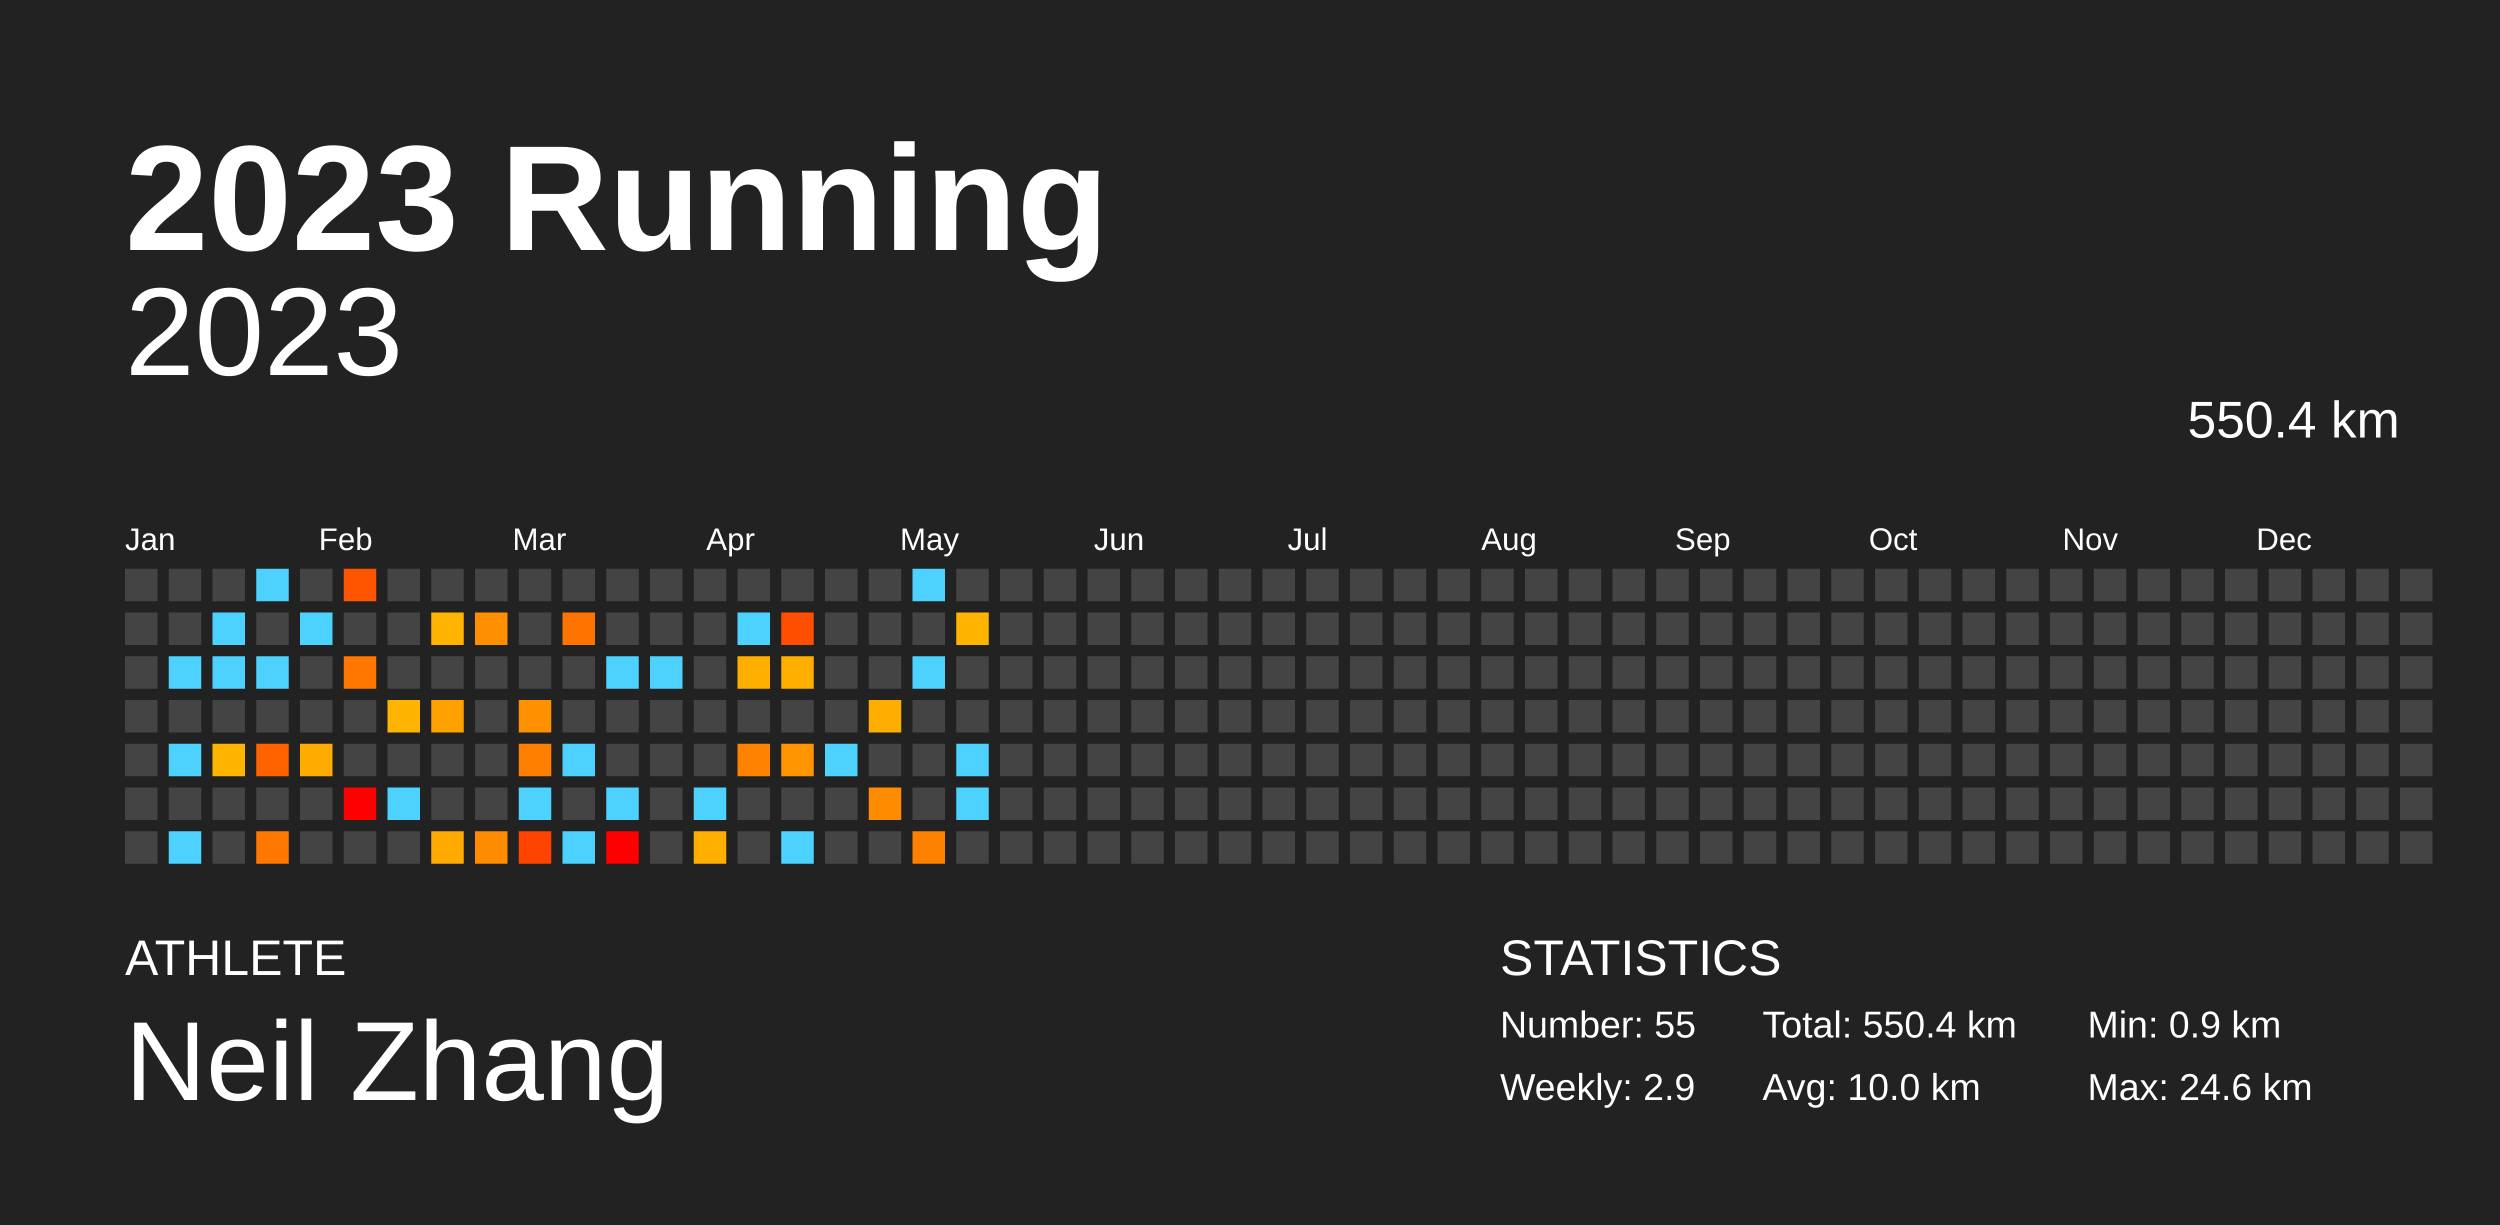
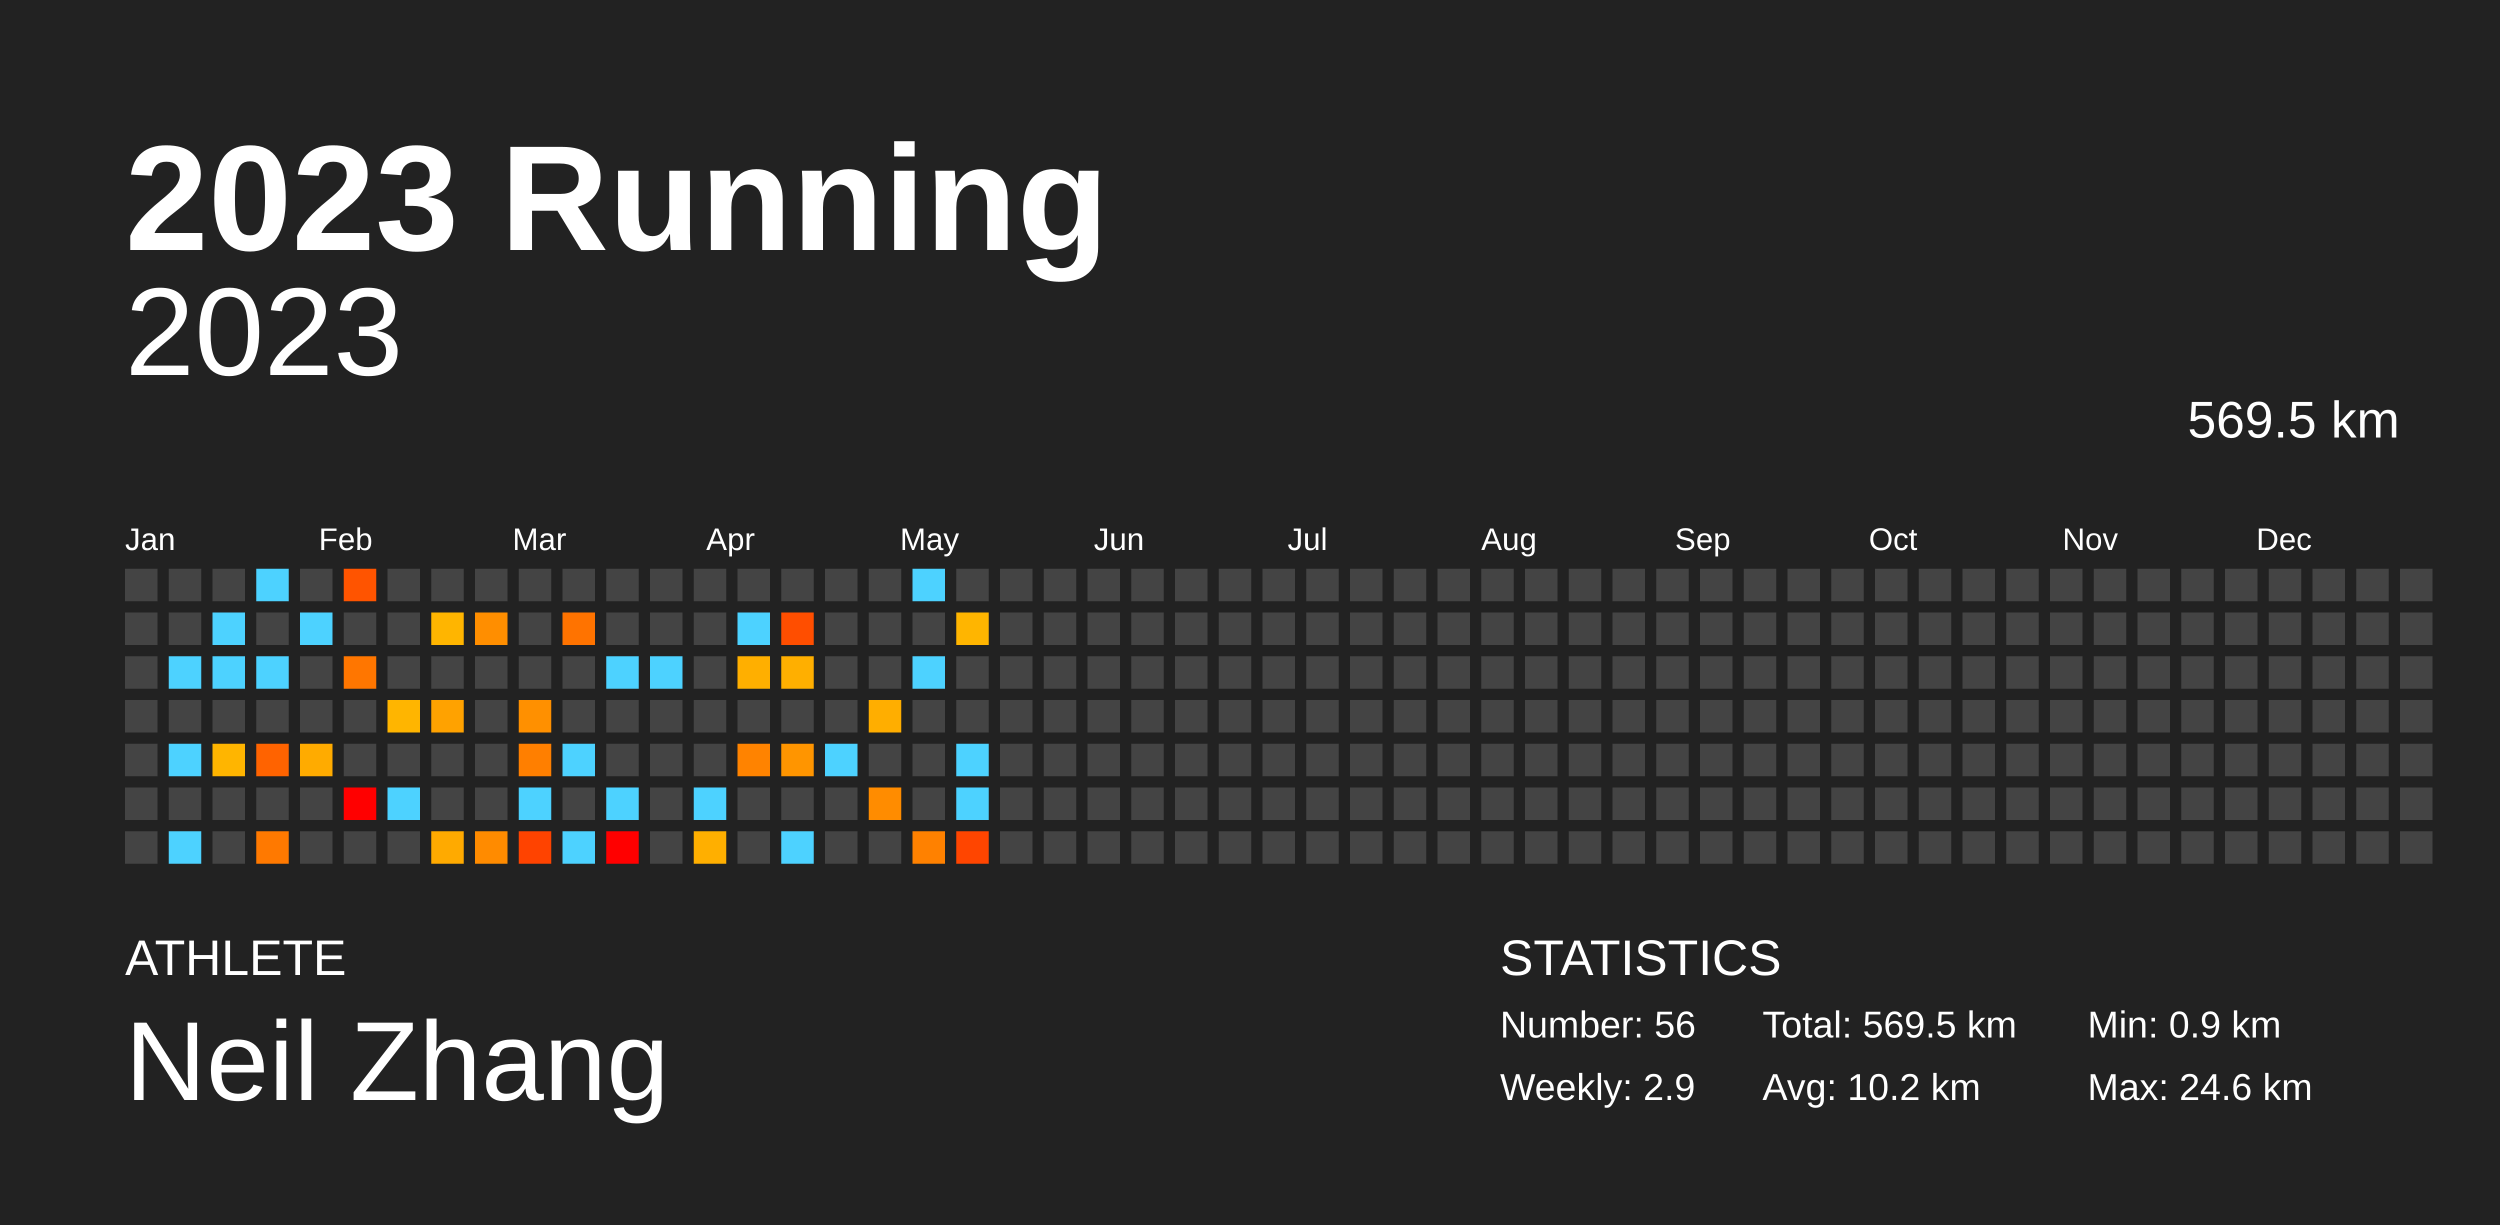
<svg xmlns="http://www.w3.org/2000/svg" baseProfile="full" height="98mm" version="1.1" viewBox="0,0,200,98" width="200mm">
  <defs />
  <rect fill="#222222" height="98" width="200" x="0" y="0" />
  <text fill="#FFFFFF" style="font-size:12px; font-family:Arial; font-weight:bold;" x="10" y="20">2023 Running</text>
  <text fill="#FFFFFF" style="font-size:4px; font-family:Arial" x="10" y="78">ATHLETE</text>
  <text fill="#FFFFFF" style="font-size:9px; font-family:Arial" x="10" y="88">Neil Zhang</text>
  <text fill="#FFFFFF" style="font-size:4px; font-family:Arial" x="120" y="78">STATISTICS</text>
-   <text fill="#FFFFFF" style="font-size:3px; font-family:Arial" x="120" y="83">Number: 55</text>
+   <text fill="#FFFFFF" style="font-size:3px; font-family:Arial" x="120" y="83">Number: 56</text>
  <text fill="#FFFFFF" style="font-size:3px; font-family:Arial" x="120" y="88">Weekly: 2.9</text>
-   <text fill="#FFFFFF" style="font-size:3px; font-family:Arial" x="141" y="83">Total: 550.4 km</text>
-   <text fill="#FFFFFF" style="font-size:3px; font-family:Arial" x="141" y="88">Avg: 10.0 km</text>
+   <text fill="#FFFFFF" style="font-size:3px; font-family:Arial" x="141" y="83">Total: 569.5 km</text>
+   <text fill="#FFFFFF" style="font-size:3px; font-family:Arial" x="141" y="88">Avg: 10.2 km</text>
  <text fill="#FFFFFF" style="font-size:3px; font-family:Arial" x="167" y="83">Min: 0.9 km</text>
  <text fill="#FFFFFF" style="font-size:3px; font-family:Arial" x="167" y="88">Max: 24.6 km</text>
  <text alignment-baseline="hanging" fill="#FFFFFF" style="font-size:10.0px; font-family:Arial;" x="10" y="30">2023</text>
-   <text alignment-baseline="hanging" fill="#FFFFFF" style="font-size:4.125px; font-family:Arial;" x="175" y="35">550.4 km</text>
+   <text alignment-baseline="hanging" fill="#FFFFFF" style="font-size:4.125px; font-family:Arial;" x="175" y="35">569.5 km</text>
  <text fill="#FFFFFF" style="font-size:2.5px; font-family:Arial" x="10.0" y="44">Jan</text>
  <text fill="#FFFFFF" style="font-size:2.5px; font-family:Arial" x="25.5" y="44">Feb</text>
  <text fill="#FFFFFF" style="font-size:2.5px; font-family:Arial" x="41.0" y="44">Mar</text>
  <text fill="#FFFFFF" style="font-size:2.5px; font-family:Arial" x="56.5" y="44">Apr</text>
  <text fill="#FFFFFF" style="font-size:2.5px; font-family:Arial" x="72.0" y="44">May</text>
  <text fill="#FFFFFF" style="font-size:2.5px; font-family:Arial" x="87.5" y="44">Jun</text>
  <text fill="#FFFFFF" style="font-size:2.5px; font-family:Arial" x="103.0" y="44">Jul</text>
  <text fill="#FFFFFF" style="font-size:2.5px; font-family:Arial" x="118.5" y="44">Aug</text>
  <text fill="#FFFFFF" style="font-size:2.5px; font-family:Arial" x="134.0" y="44">Sep</text>
  <text fill="#FFFFFF" style="font-size:2.5px; font-family:Arial" x="149.5" y="44">Oct</text>
  <text fill="#FFFFFF" style="font-size:2.5px; font-family:Arial" x="165.0" y="44">Nov</text>
  <text fill="#FFFFFF" style="font-size:2.5px; font-family:Arial" x="180.5" y="44">Dec</text>
  <rect fill="#444444" height="2.6" width="2.6" x="10.0" y="45.5" />
  <rect fill="#444444" height="2.6" width="2.6" x="10.0" y="49.0" />
  <rect fill="#444444" height="2.6" width="2.6" x="10.0" y="52.5" />
  <rect fill="#444444" height="2.6" width="2.6" x="10.0" y="56.0" />
  <rect fill="#444444" height="2.6" width="2.6" x="10.0" y="59.5" />
  <rect fill="#444444" height="2.6" width="2.6" x="10.0" y="63.0" />
  <rect fill="#444444" height="2.6" width="2.6" x="10.0" y="66.5" />
  <rect fill="#444444" height="2.6" width="2.6" x="13.5" y="45.5" />
  <rect fill="#444444" height="2.6" width="2.6" x="13.5" y="49.0" />
  <rect fill="#4dd2ff" height="2.6" width="2.6" x="13.5" y="52.5" />
  <rect fill="#444444" height="2.6" width="2.6" x="13.5" y="56.0" />
  <rect fill="#4dd2ff" height="2.6" width="2.6" x="13.5" y="59.5" />
  <rect fill="#444444" height="2.6" width="2.6" x="13.5" y="63.0" />
  <rect fill="#4dd2ff" height="2.6" width="2.6" x="13.5" y="66.5" />
  <rect fill="#444444" height="2.6" width="2.6" x="17.0" y="45.5" />
  <rect fill="#4dd2ff" height="2.6" width="2.6" x="17.0" y="49.0" />
  <rect fill="#4dd2ff" height="2.6" width="2.6" x="17.0" y="52.5" />
  <rect fill="#444444" height="2.6" width="2.6" x="17.0" y="56.0" />
  <rect fill="#ffb500" height="2.6" width="2.6" x="17.0" y="59.5" />
  <rect fill="#444444" height="2.6" width="2.6" x="17.0" y="63.0" />
  <rect fill="#444444" height="2.6" width="2.6" x="17.0" y="66.5" />
  <rect fill="#4dd2ff" height="2.6" width="2.6" x="20.5" y="45.5" />
  <rect fill="#444444" height="2.6" width="2.6" x="20.5" y="49.0" />
  <rect fill="#4dd2ff" height="2.6" width="2.6" x="20.5" y="52.5" />
  <rect fill="#444444" height="2.6" width="2.6" x="20.5" y="56.0" />
  <rect fill="#ff6300" height="2.6" width="2.6" x="20.5" y="59.5" />
  <rect fill="#444444" height="2.6" width="2.6" x="20.5" y="63.0" />
  <rect fill="#ff7900" height="2.6" width="2.6" x="20.5" y="66.5" />
  <rect fill="#444444" height="2.6" width="2.6" x="24.0" y="45.5" />
  <rect fill="#4dd2ff" height="2.6" width="2.6" x="24.0" y="49.0" />
  <rect fill="#444444" height="2.6" width="2.6" x="24.0" y="52.5" />
  <rect fill="#444444" height="2.6" width="2.6" x="24.0" y="56.0" />
  <rect fill="#ffab00" height="2.6" width="2.6" x="24.0" y="59.5" />
  <rect fill="#444444" height="2.6" width="2.6" x="24.0" y="63.0" />
  <rect fill="#444444" height="2.6" width="2.6" x="24.0" y="66.5" />
  <rect fill="#ff5400" height="2.6" width="2.6" x="27.5" y="45.5" />
  <rect fill="#444444" height="2.6" width="2.6" x="27.5" y="49.0" />
  <rect fill="#ff7600" height="2.6" width="2.6" x="27.5" y="52.5" />
  <rect fill="#444444" height="2.6" width="2.6" x="27.5" y="56.0" />
  <rect fill="#444444" height="2.6" width="2.6" x="27.5" y="59.5" />
  <rect fill="red" height="2.6" width="2.6" x="27.5" y="63.0" />
  <rect fill="#444444" height="2.6" width="2.6" x="27.5" y="66.5" />
  <rect fill="#444444" height="2.6" width="2.6" x="31.0" y="45.5" />
  <rect fill="#444444" height="2.6" width="2.6" x="31.0" y="49.0" />
  <rect fill="#444444" height="2.6" width="2.6" x="31.0" y="52.5" />
  <rect fill="#ffb500" height="2.6" width="2.6" x="31.0" y="56.0" />
  <rect fill="#444444" height="2.6" width="2.6" x="31.0" y="59.5" />
  <rect fill="#4dd2ff" height="2.6" width="2.6" x="31.0" y="63.0" />
  <rect fill="#444444" height="2.6" width="2.6" x="31.0" y="66.5" />
  <rect fill="#444444" height="2.6" width="2.6" x="34.5" y="45.5" />
  <rect fill="#ffb500" height="2.6" width="2.6" x="34.5" y="49.0" />
  <rect fill="#444444" height="2.6" width="2.6" x="34.5" y="52.5" />
  <rect fill="#ffa200" height="2.6" width="2.6" x="34.5" y="56.0" />
  <rect fill="#444444" height="2.6" width="2.6" x="34.5" y="59.5" />
  <rect fill="#444444" height="2.6" width="2.6" x="34.5" y="63.0" />
  <rect fill="#ffaa00" height="2.6" width="2.6" x="34.5" y="66.5" />
  <rect fill="#444444" height="2.6" width="2.6" x="38.0" y="45.5" />
  <rect fill="#ff8e00" height="2.6" width="2.6" x="38.0" y="49.0" />
  <rect fill="#444444" height="2.6" width="2.6" x="38.0" y="52.5" />
  <rect fill="#444444" height="2.6" width="2.6" x="38.0" y="56.0" />
  <rect fill="#444444" height="2.6" width="2.6" x="38.0" y="59.5" />
  <rect fill="#444444" height="2.6" width="2.6" x="38.0" y="63.0" />
  <rect fill="#ff8b00" height="2.6" width="2.6" x="38.0" y="66.5" />
  <rect fill="#444444" height="2.6" width="2.6" x="41.5" y="45.5" />
  <rect fill="#444444" height="2.6" width="2.6" x="41.5" y="49.0" />
  <rect fill="#444444" height="2.6" width="2.6" x="41.5" y="52.5" />
  <rect fill="#ff9000" height="2.6" width="2.6" x="41.5" y="56.0" />
  <rect fill="#ff7f00" height="2.6" width="2.6" x="41.5" y="59.5" />
  <rect fill="#4dd2ff" height="2.6" width="2.6" x="41.5" y="63.0" />
  <rect fill="#ff4300" height="2.6" width="2.6" x="41.5" y="66.5" />
  <rect fill="#444444" height="2.6" width="2.6" x="45.0" y="45.5" />
  <rect fill="#ff7300" height="2.6" width="2.6" x="45.0" y="49.0" />
  <rect fill="#444444" height="2.6" width="2.6" x="45.0" y="52.5" />
  <rect fill="#444444" height="2.6" width="2.6" x="45.0" y="56.0" />
  <rect fill="#4dd2ff" height="2.6" width="2.6" x="45.0" y="59.5" />
  <rect fill="#444444" height="2.6" width="2.6" x="45.0" y="63.0" />
  <rect fill="#4dd2ff" height="2.6" width="2.6" x="45.0" y="66.5" />
  <rect fill="#444444" height="2.6" width="2.6" x="48.5" y="45.5" />
  <rect fill="#444444" height="2.6" width="2.6" x="48.5" y="49.0" />
  <rect fill="#4dd2ff" height="2.6" width="2.6" x="48.5" y="52.5" />
  <rect fill="#444444" height="2.6" width="2.6" x="48.5" y="56.0" />
  <rect fill="#444444" height="2.6" width="2.6" x="48.5" y="59.5" />
  <rect fill="#4dd2ff" height="2.6" width="2.6" x="48.5" y="63.0" />
  <rect fill="red" height="2.6" width="2.6" x="48.5" y="66.5" />
  <rect fill="#444444" height="2.6" width="2.6" x="52.0" y="45.5" />
  <rect fill="#444444" height="2.6" width="2.6" x="52.0" y="49.0" />
  <rect fill="#4dd2ff" height="2.6" width="2.6" x="52.0" y="52.5" />
  <rect fill="#444444" height="2.6" width="2.6" x="52.0" y="56.0" />
  <rect fill="#444444" height="2.6" width="2.6" x="52.0" y="59.5" />
  <rect fill="#444444" height="2.6" width="2.6" x="52.0" y="63.0" />
  <rect fill="#444444" height="2.6" width="2.6" x="52.0" y="66.5" />
  <rect fill="#444444" height="2.6" width="2.6" x="55.5" y="45.5" />
  <rect fill="#444444" height="2.6" width="2.6" x="55.5" y="49.0" />
  <rect fill="#444444" height="2.6" width="2.6" x="55.5" y="52.5" />
  <rect fill="#444444" height="2.6" width="2.6" x="55.5" y="56.0" />
  <rect fill="#444444" height="2.6" width="2.6" x="55.5" y="59.5" />
  <rect fill="#4dd2ff" height="2.6" width="2.6" x="55.5" y="63.0" />
  <rect fill="#ffaf00" height="2.6" width="2.6" x="55.5" y="66.5" />
  <rect fill="#444444" height="2.6" width="2.6" x="59.0" y="45.5" />
  <rect fill="#4dd2ff" height="2.6" width="2.6" x="59.0" y="49.0" />
  <rect fill="#ffaf00" height="2.6" width="2.6" x="59.0" y="52.5" />
  <rect fill="#444444" height="2.6" width="2.6" x="59.0" y="56.0" />
  <rect fill="#ff8300" height="2.6" width="2.6" x="59.0" y="59.5" />
  <rect fill="#444444" height="2.6" width="2.6" x="59.0" y="63.0" />
  <rect fill="#444444" height="2.6" width="2.6" x="59.0" y="66.5" />
  <rect fill="#444444" height="2.6" width="2.6" x="62.5" y="45.5" />
  <rect fill="#ff4e00" height="2.6" width="2.6" x="62.5" y="49.0" />
  <rect fill="#ffaf00" height="2.6" width="2.6" x="62.5" y="52.5" />
  <rect fill="#444444" height="2.6" width="2.6" x="62.5" y="56.0" />
  <rect fill="#ff9500" height="2.6" width="2.6" x="62.5" y="59.5" />
  <rect fill="#444444" height="2.6" width="2.6" x="62.5" y="63.0" />
  <rect fill="#4dd2ff" height="2.6" width="2.6" x="62.5" y="66.5" />
  <rect fill="#444444" height="2.6" width="2.6" x="66.0" y="45.5" />
  <rect fill="#444444" height="2.6" width="2.6" x="66.0" y="49.0" />
  <rect fill="#444444" height="2.6" width="2.6" x="66.0" y="52.5" />
  <rect fill="#444444" height="2.6" width="2.6" x="66.0" y="56.0" />
  <rect fill="#4dd2ff" height="2.6" width="2.6" x="66.0" y="59.5" />
  <rect fill="#444444" height="2.6" width="2.6" x="66.0" y="63.0" />
  <rect fill="#444444" height="2.6" width="2.6" x="66.0" y="66.5" />
  <rect fill="#444444" height="2.6" width="2.6" x="69.5" y="45.5" />
  <rect fill="#444444" height="2.6" width="2.6" x="69.5" y="49.0" />
  <rect fill="#444444" height="2.6" width="2.6" x="69.5" y="52.5" />
  <rect fill="#ffae00" height="2.6" width="2.6" x="69.5" y="56.0" />
  <rect fill="#444444" height="2.6" width="2.6" x="69.5" y="59.5" />
  <rect fill="#ff8c00" height="2.6" width="2.6" x="69.5" y="63.0" />
  <rect fill="#444444" height="2.6" width="2.6" x="69.5" y="66.5" />
  <rect fill="#4dd2ff" height="2.6" width="2.6" x="73.0" y="45.5" />
  <rect fill="#444444" height="2.6" width="2.6" x="73.0" y="49.0" />
  <rect fill="#4dd2ff" height="2.6" width="2.6" x="73.0" y="52.5" />
  <rect fill="#444444" height="2.6" width="2.6" x="73.0" y="56.0" />
  <rect fill="#444444" height="2.6" width="2.6" x="73.0" y="59.5" />
  <rect fill="#444444" height="2.6" width="2.6" x="73.0" y="63.0" />
  <rect fill="#ff8100" height="2.6" width="2.6" x="73.0" y="66.5" />
  <rect fill="#444444" height="2.6" width="2.6" x="76.5" y="45.5" />
  <rect fill="#ffb500" height="2.6" width="2.6" x="76.5" y="49.0" />
  <rect fill="#444444" height="2.6" width="2.6" x="76.5" y="52.5" />
  <rect fill="#444444" height="2.6" width="2.6" x="76.5" y="56.0" />
  <rect fill="#4dd2ff" height="2.6" width="2.6" x="76.5" y="59.5" />
  <rect fill="#4dd2ff" height="2.6" width="2.6" x="76.5" y="63.0" />
-   <rect fill="#444444" height="2.6" width="2.6" x="76.5" y="66.5" />
+   <rect fill="#ff4500" height="2.6" width="2.6" x="76.5" y="66.5" />
  <rect fill="#444444" height="2.6" width="2.6" x="80.0" y="45.5" />
  <rect fill="#444444" height="2.6" width="2.6" x="80.0" y="49.0" />
  <rect fill="#444444" height="2.6" width="2.6" x="80.0" y="52.5" />
  <rect fill="#444444" height="2.6" width="2.6" x="80.0" y="56.0" />
  <rect fill="#444444" height="2.6" width="2.6" x="80.0" y="59.5" />
  <rect fill="#444444" height="2.6" width="2.6" x="80.0" y="63.0" />
  <rect fill="#444444" height="2.6" width="2.6" x="80.0" y="66.5" />
  <rect fill="#444444" height="2.6" width="2.6" x="83.5" y="45.5" />
  <rect fill="#444444" height="2.6" width="2.6" x="83.5" y="49.0" />
  <rect fill="#444444" height="2.6" width="2.6" x="83.5" y="52.5" />
  <rect fill="#444444" height="2.6" width="2.6" x="83.5" y="56.0" />
  <rect fill="#444444" height="2.6" width="2.6" x="83.5" y="59.5" />
  <rect fill="#444444" height="2.6" width="2.6" x="83.5" y="63.0" />
  <rect fill="#444444" height="2.6" width="2.6" x="83.5" y="66.5" />
  <rect fill="#444444" height="2.6" width="2.6" x="87.0" y="45.5" />
  <rect fill="#444444" height="2.6" width="2.6" x="87.0" y="49.0" />
  <rect fill="#444444" height="2.6" width="2.6" x="87.0" y="52.5" />
  <rect fill="#444444" height="2.6" width="2.6" x="87.0" y="56.0" />
  <rect fill="#444444" height="2.6" width="2.6" x="87.0" y="59.5" />
  <rect fill="#444444" height="2.6" width="2.6" x="87.0" y="63.0" />
  <rect fill="#444444" height="2.6" width="2.6" x="87.0" y="66.5" />
  <rect fill="#444444" height="2.6" width="2.6" x="90.5" y="45.5" />
  <rect fill="#444444" height="2.6" width="2.6" x="90.5" y="49.0" />
  <rect fill="#444444" height="2.6" width="2.6" x="90.5" y="52.5" />
  <rect fill="#444444" height="2.6" width="2.6" x="90.5" y="56.0" />
  <rect fill="#444444" height="2.6" width="2.6" x="90.5" y="59.5" />
  <rect fill="#444444" height="2.6" width="2.6" x="90.5" y="63.0" />
  <rect fill="#444444" height="2.6" width="2.6" x="90.5" y="66.5" />
  <rect fill="#444444" height="2.6" width="2.6" x="94.0" y="45.5" />
  <rect fill="#444444" height="2.6" width="2.6" x="94.0" y="49.0" />
  <rect fill="#444444" height="2.6" width="2.6" x="94.0" y="52.5" />
  <rect fill="#444444" height="2.6" width="2.6" x="94.0" y="56.0" />
  <rect fill="#444444" height="2.6" width="2.6" x="94.0" y="59.5" />
  <rect fill="#444444" height="2.6" width="2.6" x="94.0" y="63.0" />
  <rect fill="#444444" height="2.6" width="2.6" x="94.0" y="66.5" />
  <rect fill="#444444" height="2.6" width="2.6" x="97.5" y="45.5" />
  <rect fill="#444444" height="2.6" width="2.6" x="97.5" y="49.0" />
  <rect fill="#444444" height="2.6" width="2.6" x="97.5" y="52.5" />
  <rect fill="#444444" height="2.6" width="2.6" x="97.5" y="56.0" />
  <rect fill="#444444" height="2.6" width="2.6" x="97.5" y="59.5" />
  <rect fill="#444444" height="2.6" width="2.6" x="97.5" y="63.0" />
  <rect fill="#444444" height="2.6" width="2.6" x="97.5" y="66.5" />
  <rect fill="#444444" height="2.6" width="2.6" x="101.0" y="45.5" />
  <rect fill="#444444" height="2.6" width="2.6" x="101.0" y="49.0" />
  <rect fill="#444444" height="2.6" width="2.6" x="101.0" y="52.5" />
  <rect fill="#444444" height="2.6" width="2.6" x="101.0" y="56.0" />
  <rect fill="#444444" height="2.6" width="2.6" x="101.0" y="59.5" />
  <rect fill="#444444" height="2.6" width="2.6" x="101.0" y="63.0" />
  <rect fill="#444444" height="2.6" width="2.6" x="101.0" y="66.5" />
  <rect fill="#444444" height="2.6" width="2.6" x="104.5" y="45.5" />
  <rect fill="#444444" height="2.6" width="2.6" x="104.5" y="49.0" />
  <rect fill="#444444" height="2.6" width="2.6" x="104.5" y="52.5" />
  <rect fill="#444444" height="2.6" width="2.6" x="104.5" y="56.0" />
  <rect fill="#444444" height="2.6" width="2.6" x="104.5" y="59.5" />
  <rect fill="#444444" height="2.6" width="2.6" x="104.5" y="63.0" />
  <rect fill="#444444" height="2.6" width="2.6" x="104.5" y="66.5" />
  <rect fill="#444444" height="2.6" width="2.6" x="108.0" y="45.5" />
  <rect fill="#444444" height="2.6" width="2.6" x="108.0" y="49.0" />
  <rect fill="#444444" height="2.6" width="2.6" x="108.0" y="52.5" />
  <rect fill="#444444" height="2.6" width="2.6" x="108.0" y="56.0" />
  <rect fill="#444444" height="2.6" width="2.6" x="108.0" y="59.5" />
  <rect fill="#444444" height="2.6" width="2.6" x="108.0" y="63.0" />
  <rect fill="#444444" height="2.6" width="2.6" x="108.0" y="66.5" />
  <rect fill="#444444" height="2.6" width="2.6" x="111.5" y="45.5" />
  <rect fill="#444444" height="2.6" width="2.6" x="111.5" y="49.0" />
  <rect fill="#444444" height="2.6" width="2.6" x="111.5" y="52.5" />
  <rect fill="#444444" height="2.6" width="2.6" x="111.5" y="56.0" />
  <rect fill="#444444" height="2.6" width="2.6" x="111.5" y="59.5" />
  <rect fill="#444444" height="2.6" width="2.6" x="111.5" y="63.0" />
  <rect fill="#444444" height="2.6" width="2.6" x="111.5" y="66.5" />
  <rect fill="#444444" height="2.6" width="2.6" x="115.0" y="45.5" />
  <rect fill="#444444" height="2.6" width="2.6" x="115.0" y="49.0" />
  <rect fill="#444444" height="2.6" width="2.6" x="115.0" y="52.5" />
  <rect fill="#444444" height="2.6" width="2.6" x="115.0" y="56.0" />
  <rect fill="#444444" height="2.6" width="2.6" x="115.0" y="59.5" />
  <rect fill="#444444" height="2.6" width="2.6" x="115.0" y="63.0" />
  <rect fill="#444444" height="2.6" width="2.6" x="115.0" y="66.5" />
  <rect fill="#444444" height="2.6" width="2.6" x="118.5" y="45.5" />
  <rect fill="#444444" height="2.6" width="2.6" x="118.5" y="49.0" />
  <rect fill="#444444" height="2.6" width="2.6" x="118.5" y="52.5" />
  <rect fill="#444444" height="2.6" width="2.6" x="118.5" y="56.0" />
  <rect fill="#444444" height="2.6" width="2.6" x="118.5" y="59.5" />
  <rect fill="#444444" height="2.6" width="2.6" x="118.5" y="63.0" />
  <rect fill="#444444" height="2.6" width="2.6" x="118.5" y="66.5" />
  <rect fill="#444444" height="2.6" width="2.6" x="122.0" y="45.5" />
  <rect fill="#444444" height="2.6" width="2.6" x="122.0" y="49.0" />
  <rect fill="#444444" height="2.6" width="2.6" x="122.0" y="52.5" />
  <rect fill="#444444" height="2.6" width="2.6" x="122.0" y="56.0" />
  <rect fill="#444444" height="2.6" width="2.6" x="122.0" y="59.5" />
  <rect fill="#444444" height="2.6" width="2.6" x="122.0" y="63.0" />
  <rect fill="#444444" height="2.6" width="2.6" x="122.0" y="66.5" />
  <rect fill="#444444" height="2.6" width="2.6" x="125.5" y="45.5" />
  <rect fill="#444444" height="2.6" width="2.6" x="125.5" y="49.0" />
  <rect fill="#444444" height="2.6" width="2.6" x="125.5" y="52.5" />
  <rect fill="#444444" height="2.6" width="2.6" x="125.5" y="56.0" />
  <rect fill="#444444" height="2.6" width="2.6" x="125.5" y="59.5" />
  <rect fill="#444444" height="2.6" width="2.6" x="125.5" y="63.0" />
  <rect fill="#444444" height="2.6" width="2.6" x="125.5" y="66.5" />
  <rect fill="#444444" height="2.6" width="2.6" x="129.0" y="45.5" />
  <rect fill="#444444" height="2.6" width="2.6" x="129.0" y="49.0" />
  <rect fill="#444444" height="2.6" width="2.6" x="129.0" y="52.5" />
  <rect fill="#444444" height="2.6" width="2.6" x="129.0" y="56.0" />
  <rect fill="#444444" height="2.6" width="2.6" x="129.0" y="59.5" />
  <rect fill="#444444" height="2.6" width="2.6" x="129.0" y="63.0" />
  <rect fill="#444444" height="2.6" width="2.6" x="129.0" y="66.5" />
  <rect fill="#444444" height="2.6" width="2.6" x="132.5" y="45.5" />
  <rect fill="#444444" height="2.6" width="2.6" x="132.5" y="49.0" />
  <rect fill="#444444" height="2.6" width="2.6" x="132.5" y="52.5" />
  <rect fill="#444444" height="2.6" width="2.6" x="132.5" y="56.0" />
  <rect fill="#444444" height="2.6" width="2.6" x="132.5" y="59.5" />
  <rect fill="#444444" height="2.6" width="2.6" x="132.5" y="63.0" />
  <rect fill="#444444" height="2.6" width="2.6" x="132.5" y="66.5" />
  <rect fill="#444444" height="2.6" width="2.6" x="136.0" y="45.5" />
  <rect fill="#444444" height="2.6" width="2.6" x="136.0" y="49.0" />
  <rect fill="#444444" height="2.6" width="2.6" x="136.0" y="52.5" />
  <rect fill="#444444" height="2.6" width="2.6" x="136.0" y="56.0" />
  <rect fill="#444444" height="2.6" width="2.6" x="136.0" y="59.5" />
  <rect fill="#444444" height="2.6" width="2.6" x="136.0" y="63.0" />
  <rect fill="#444444" height="2.6" width="2.6" x="136.0" y="66.5" />
  <rect fill="#444444" height="2.6" width="2.6" x="139.5" y="45.5" />
  <rect fill="#444444" height="2.6" width="2.6" x="139.5" y="49.0" />
  <rect fill="#444444" height="2.6" width="2.6" x="139.5" y="52.5" />
  <rect fill="#444444" height="2.6" width="2.6" x="139.5" y="56.0" />
  <rect fill="#444444" height="2.6" width="2.6" x="139.5" y="59.5" />
  <rect fill="#444444" height="2.6" width="2.6" x="139.5" y="63.0" />
  <rect fill="#444444" height="2.6" width="2.6" x="139.5" y="66.5" />
  <rect fill="#444444" height="2.6" width="2.6" x="143.0" y="45.5" />
  <rect fill="#444444" height="2.6" width="2.6" x="143.0" y="49.0" />
  <rect fill="#444444" height="2.6" width="2.6" x="143.0" y="52.5" />
  <rect fill="#444444" height="2.6" width="2.6" x="143.0" y="56.0" />
  <rect fill="#444444" height="2.6" width="2.6" x="143.0" y="59.5" />
  <rect fill="#444444" height="2.6" width="2.6" x="143.0" y="63.0" />
  <rect fill="#444444" height="2.6" width="2.6" x="143.0" y="66.5" />
  <rect fill="#444444" height="2.6" width="2.6" x="146.5" y="45.5" />
  <rect fill="#444444" height="2.6" width="2.6" x="146.5" y="49.0" />
  <rect fill="#444444" height="2.6" width="2.6" x="146.5" y="52.5" />
  <rect fill="#444444" height="2.6" width="2.6" x="146.5" y="56.0" />
  <rect fill="#444444" height="2.6" width="2.6" x="146.5" y="59.5" />
  <rect fill="#444444" height="2.6" width="2.6" x="146.5" y="63.0" />
  <rect fill="#444444" height="2.6" width="2.6" x="146.5" y="66.5" />
  <rect fill="#444444" height="2.6" width="2.6" x="150.0" y="45.5" />
  <rect fill="#444444" height="2.6" width="2.6" x="150.0" y="49.0" />
  <rect fill="#444444" height="2.6" width="2.6" x="150.0" y="52.5" />
  <rect fill="#444444" height="2.6" width="2.6" x="150.0" y="56.0" />
  <rect fill="#444444" height="2.6" width="2.6" x="150.0" y="59.5" />
  <rect fill="#444444" height="2.6" width="2.6" x="150.0" y="63.0" />
  <rect fill="#444444" height="2.6" width="2.6" x="150.0" y="66.5" />
  <rect fill="#444444" height="2.6" width="2.6" x="153.5" y="45.5" />
  <rect fill="#444444" height="2.6" width="2.6" x="153.5" y="49.0" />
  <rect fill="#444444" height="2.6" width="2.6" x="153.5" y="52.5" />
  <rect fill="#444444" height="2.6" width="2.6" x="153.5" y="56.0" />
  <rect fill="#444444" height="2.6" width="2.6" x="153.5" y="59.5" />
  <rect fill="#444444" height="2.6" width="2.6" x="153.5" y="63.0" />
  <rect fill="#444444" height="2.6" width="2.6" x="153.5" y="66.5" />
  <rect fill="#444444" height="2.6" width="2.6" x="157.0" y="45.5" />
  <rect fill="#444444" height="2.6" width="2.6" x="157.0" y="49.0" />
  <rect fill="#444444" height="2.6" width="2.6" x="157.0" y="52.5" />
  <rect fill="#444444" height="2.6" width="2.6" x="157.0" y="56.0" />
  <rect fill="#444444" height="2.6" width="2.6" x="157.0" y="59.5" />
  <rect fill="#444444" height="2.6" width="2.6" x="157.0" y="63.0" />
  <rect fill="#444444" height="2.6" width="2.6" x="157.0" y="66.5" />
  <rect fill="#444444" height="2.6" width="2.6" x="160.5" y="45.5" />
  <rect fill="#444444" height="2.6" width="2.6" x="160.5" y="49.0" />
  <rect fill="#444444" height="2.6" width="2.6" x="160.5" y="52.5" />
  <rect fill="#444444" height="2.6" width="2.6" x="160.5" y="56.0" />
  <rect fill="#444444" height="2.6" width="2.6" x="160.5" y="59.5" />
  <rect fill="#444444" height="2.6" width="2.6" x="160.5" y="63.0" />
  <rect fill="#444444" height="2.6" width="2.6" x="160.5" y="66.5" />
  <rect fill="#444444" height="2.6" width="2.6" x="164.0" y="45.5" />
  <rect fill="#444444" height="2.6" width="2.6" x="164.0" y="49.0" />
  <rect fill="#444444" height="2.6" width="2.6" x="164.0" y="52.5" />
  <rect fill="#444444" height="2.6" width="2.6" x="164.0" y="56.0" />
  <rect fill="#444444" height="2.6" width="2.6" x="164.0" y="59.5" />
  <rect fill="#444444" height="2.6" width="2.6" x="164.0" y="63.0" />
  <rect fill="#444444" height="2.6" width="2.6" x="164.0" y="66.5" />
  <rect fill="#444444" height="2.6" width="2.6" x="167.5" y="45.5" />
  <rect fill="#444444" height="2.6" width="2.6" x="167.5" y="49.0" />
  <rect fill="#444444" height="2.6" width="2.6" x="167.5" y="52.5" />
  <rect fill="#444444" height="2.6" width="2.6" x="167.5" y="56.0" />
  <rect fill="#444444" height="2.6" width="2.6" x="167.5" y="59.5" />
  <rect fill="#444444" height="2.6" width="2.6" x="167.5" y="63.0" />
  <rect fill="#444444" height="2.6" width="2.6" x="167.5" y="66.5" />
  <rect fill="#444444" height="2.6" width="2.6" x="171.0" y="45.5" />
  <rect fill="#444444" height="2.6" width="2.6" x="171.0" y="49.0" />
  <rect fill="#444444" height="2.6" width="2.6" x="171.0" y="52.5" />
  <rect fill="#444444" height="2.6" width="2.6" x="171.0" y="56.0" />
  <rect fill="#444444" height="2.6" width="2.6" x="171.0" y="59.5" />
  <rect fill="#444444" height="2.6" width="2.6" x="171.0" y="63.0" />
  <rect fill="#444444" height="2.6" width="2.6" x="171.0" y="66.5" />
  <rect fill="#444444" height="2.6" width="2.6" x="174.5" y="45.5" />
  <rect fill="#444444" height="2.6" width="2.6" x="174.5" y="49.0" />
  <rect fill="#444444" height="2.6" width="2.6" x="174.5" y="52.5" />
  <rect fill="#444444" height="2.6" width="2.6" x="174.5" y="56.0" />
  <rect fill="#444444" height="2.6" width="2.6" x="174.5" y="59.5" />
  <rect fill="#444444" height="2.6" width="2.6" x="174.5" y="63.0" />
  <rect fill="#444444" height="2.6" width="2.6" x="174.5" y="66.5" />
  <rect fill="#444444" height="2.6" width="2.6" x="178.0" y="45.5" />
  <rect fill="#444444" height="2.6" width="2.6" x="178.0" y="49.0" />
  <rect fill="#444444" height="2.6" width="2.6" x="178.0" y="52.5" />
  <rect fill="#444444" height="2.6" width="2.6" x="178.0" y="56.0" />
  <rect fill="#444444" height="2.6" width="2.6" x="178.0" y="59.5" />
  <rect fill="#444444" height="2.6" width="2.6" x="178.0" y="63.0" />
  <rect fill="#444444" height="2.6" width="2.6" x="178.0" y="66.5" />
  <rect fill="#444444" height="2.6" width="2.6" x="181.5" y="45.5" />
  <rect fill="#444444" height="2.6" width="2.6" x="181.5" y="49.0" />
  <rect fill="#444444" height="2.6" width="2.6" x="181.5" y="52.5" />
  <rect fill="#444444" height="2.6" width="2.6" x="181.5" y="56.0" />
  <rect fill="#444444" height="2.6" width="2.6" x="181.5" y="59.5" />
  <rect fill="#444444" height="2.6" width="2.6" x="181.5" y="63.0" />
  <rect fill="#444444" height="2.6" width="2.6" x="181.5" y="66.5" />
  <rect fill="#444444" height="2.6" width="2.6" x="185.0" y="45.5" />
  <rect fill="#444444" height="2.6" width="2.6" x="185.0" y="49.0" />
  <rect fill="#444444" height="2.6" width="2.6" x="185.0" y="52.5" />
  <rect fill="#444444" height="2.6" width="2.6" x="185.0" y="56.0" />
  <rect fill="#444444" height="2.6" width="2.6" x="185.0" y="59.5" />
  <rect fill="#444444" height="2.6" width="2.6" x="185.0" y="63.0" />
  <rect fill="#444444" height="2.6" width="2.6" x="185.0" y="66.5" />
  <rect fill="#444444" height="2.6" width="2.6" x="188.5" y="45.5" />
  <rect fill="#444444" height="2.6" width="2.6" x="188.5" y="49.0" />
  <rect fill="#444444" height="2.6" width="2.6" x="188.5" y="52.5" />
  <rect fill="#444444" height="2.6" width="2.6" x="188.5" y="56.0" />
  <rect fill="#444444" height="2.6" width="2.6" x="188.5" y="59.5" />
  <rect fill="#444444" height="2.6" width="2.6" x="188.5" y="63.0" />
  <rect fill="#444444" height="2.6" width="2.6" x="188.5" y="66.5" />
  <rect fill="#444444" height="2.6" width="2.6" x="192.0" y="45.5" />
  <rect fill="#444444" height="2.6" width="2.6" x="192.0" y="49.0" />
  <rect fill="#444444" height="2.6" width="2.6" x="192.0" y="52.5" />
  <rect fill="#444444" height="2.6" width="2.6" x="192.0" y="56.0" />
  <rect fill="#444444" height="2.6" width="2.6" x="192.0" y="59.5" />
  <rect fill="#444444" height="2.6" width="2.6" x="192.0" y="63.0" />
  <rect fill="#444444" height="2.6" width="2.6" x="192.0" y="66.5" />
</svg>
